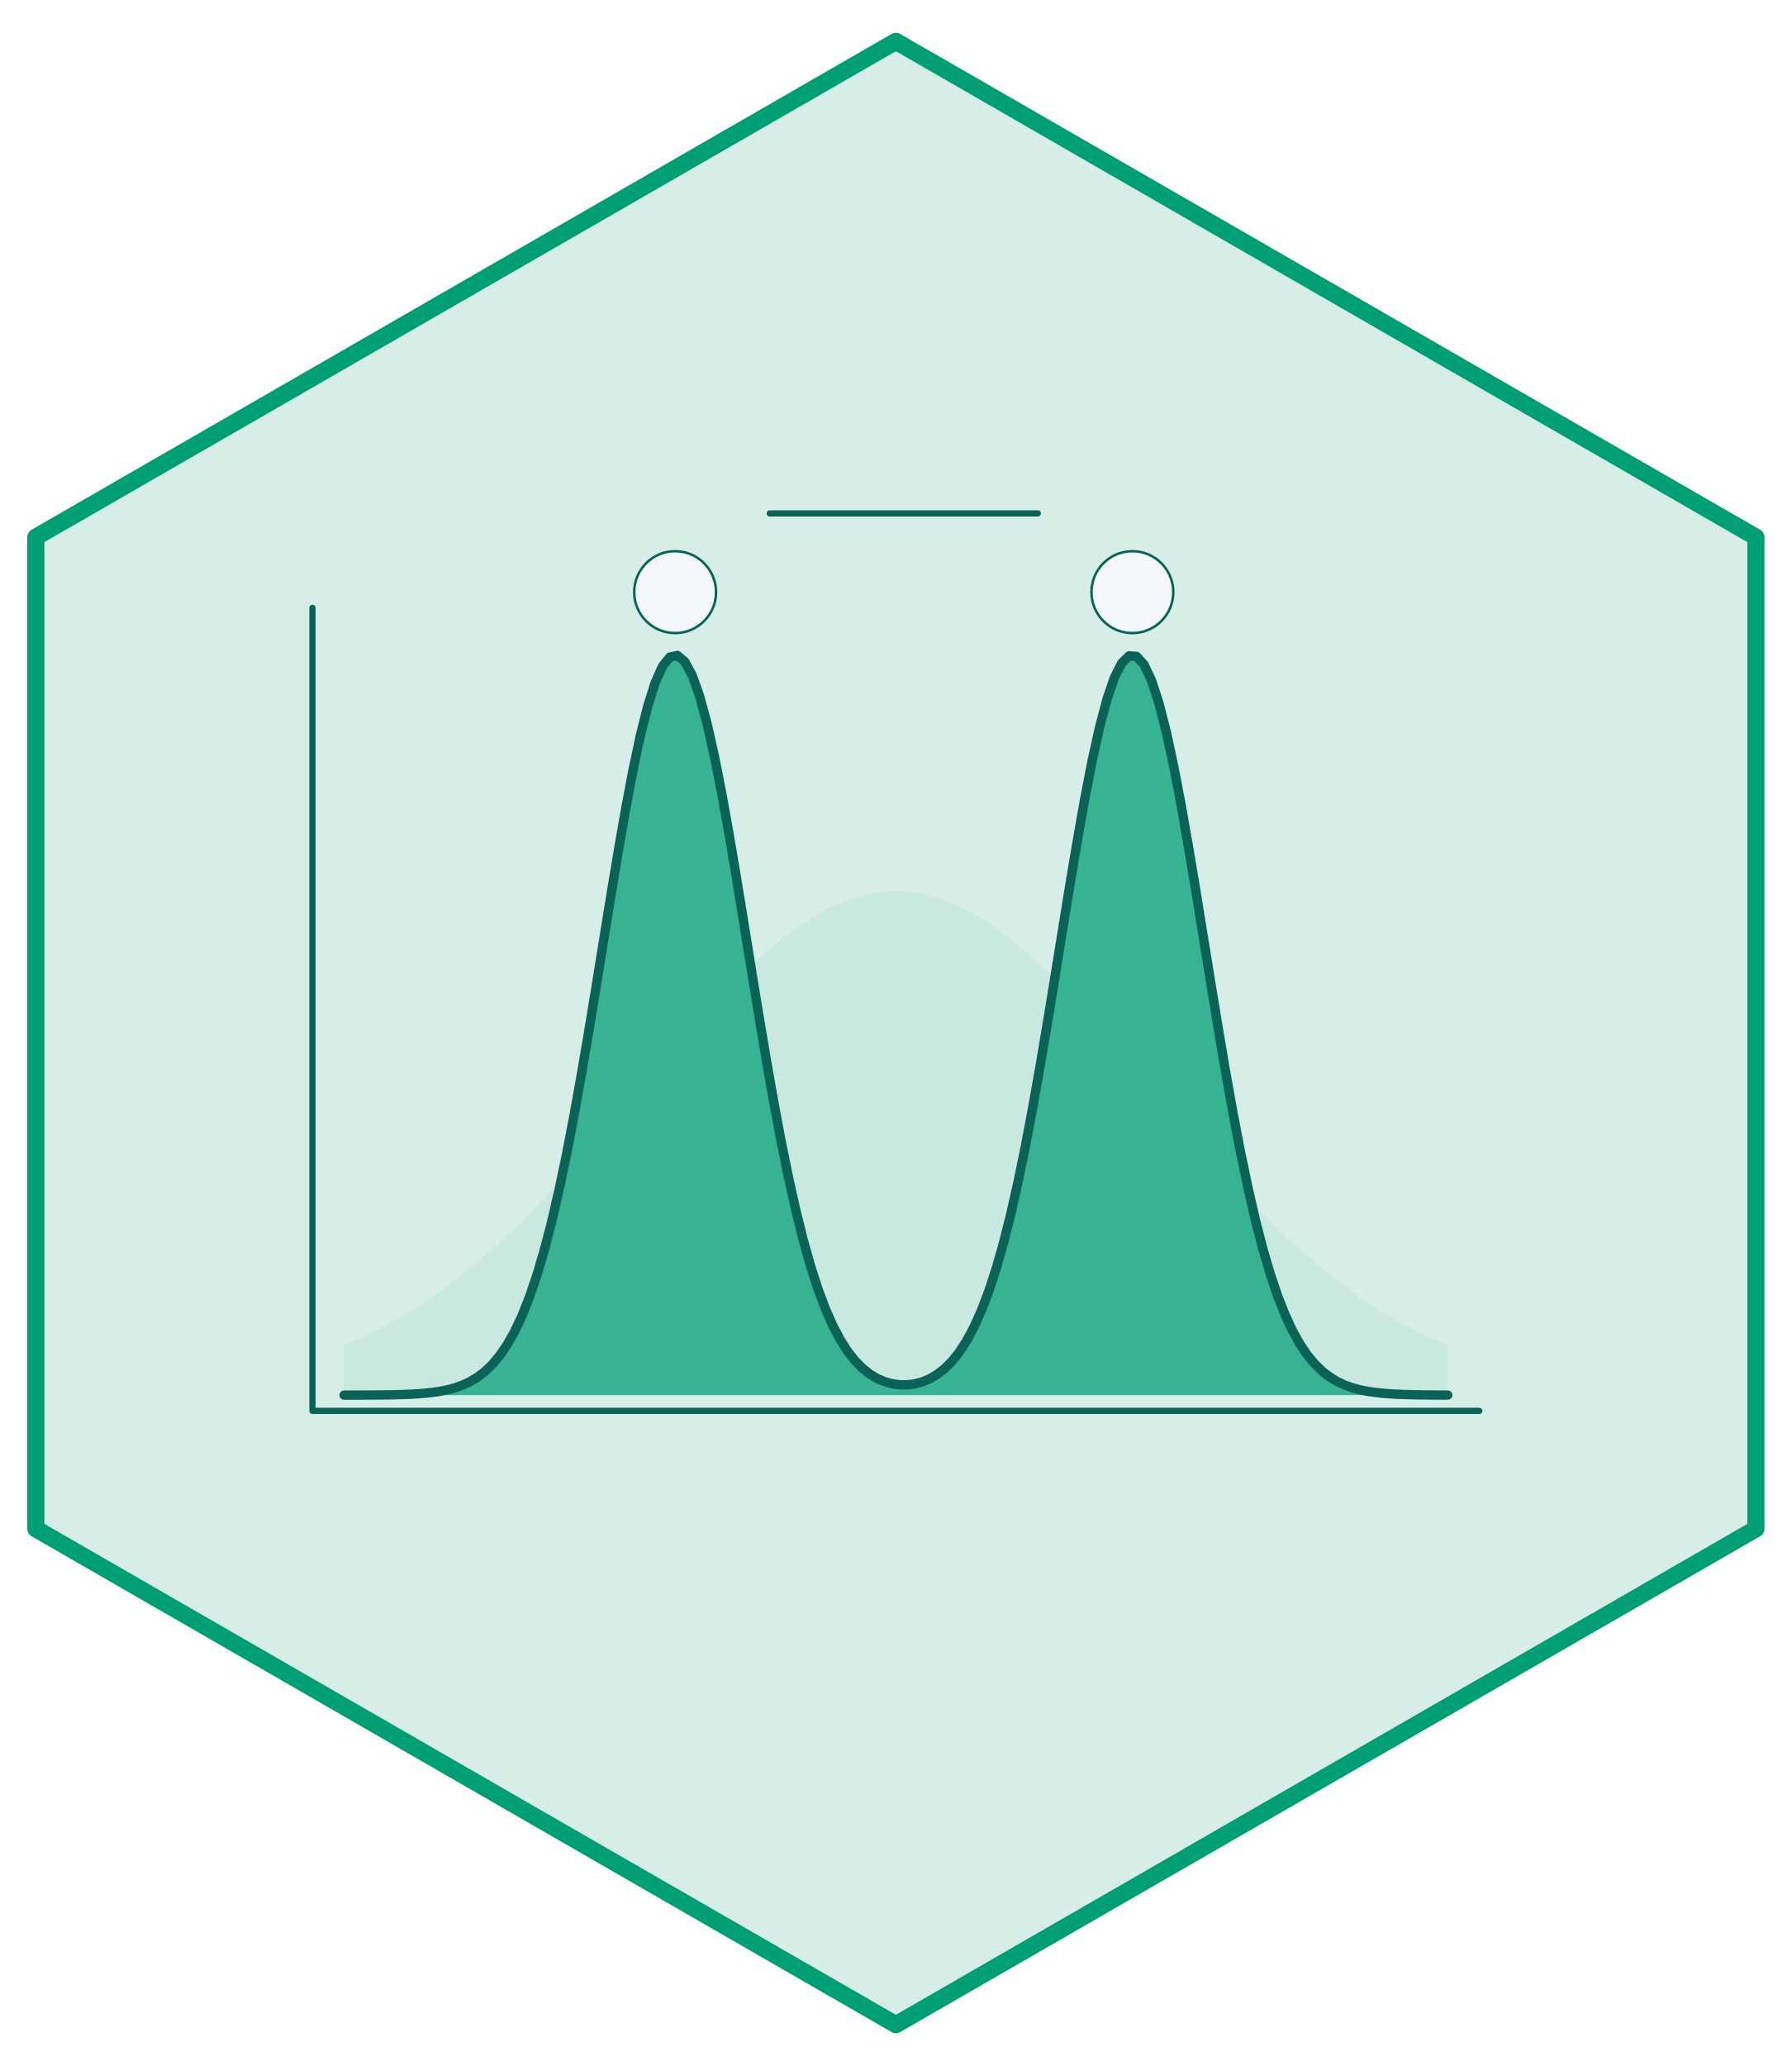
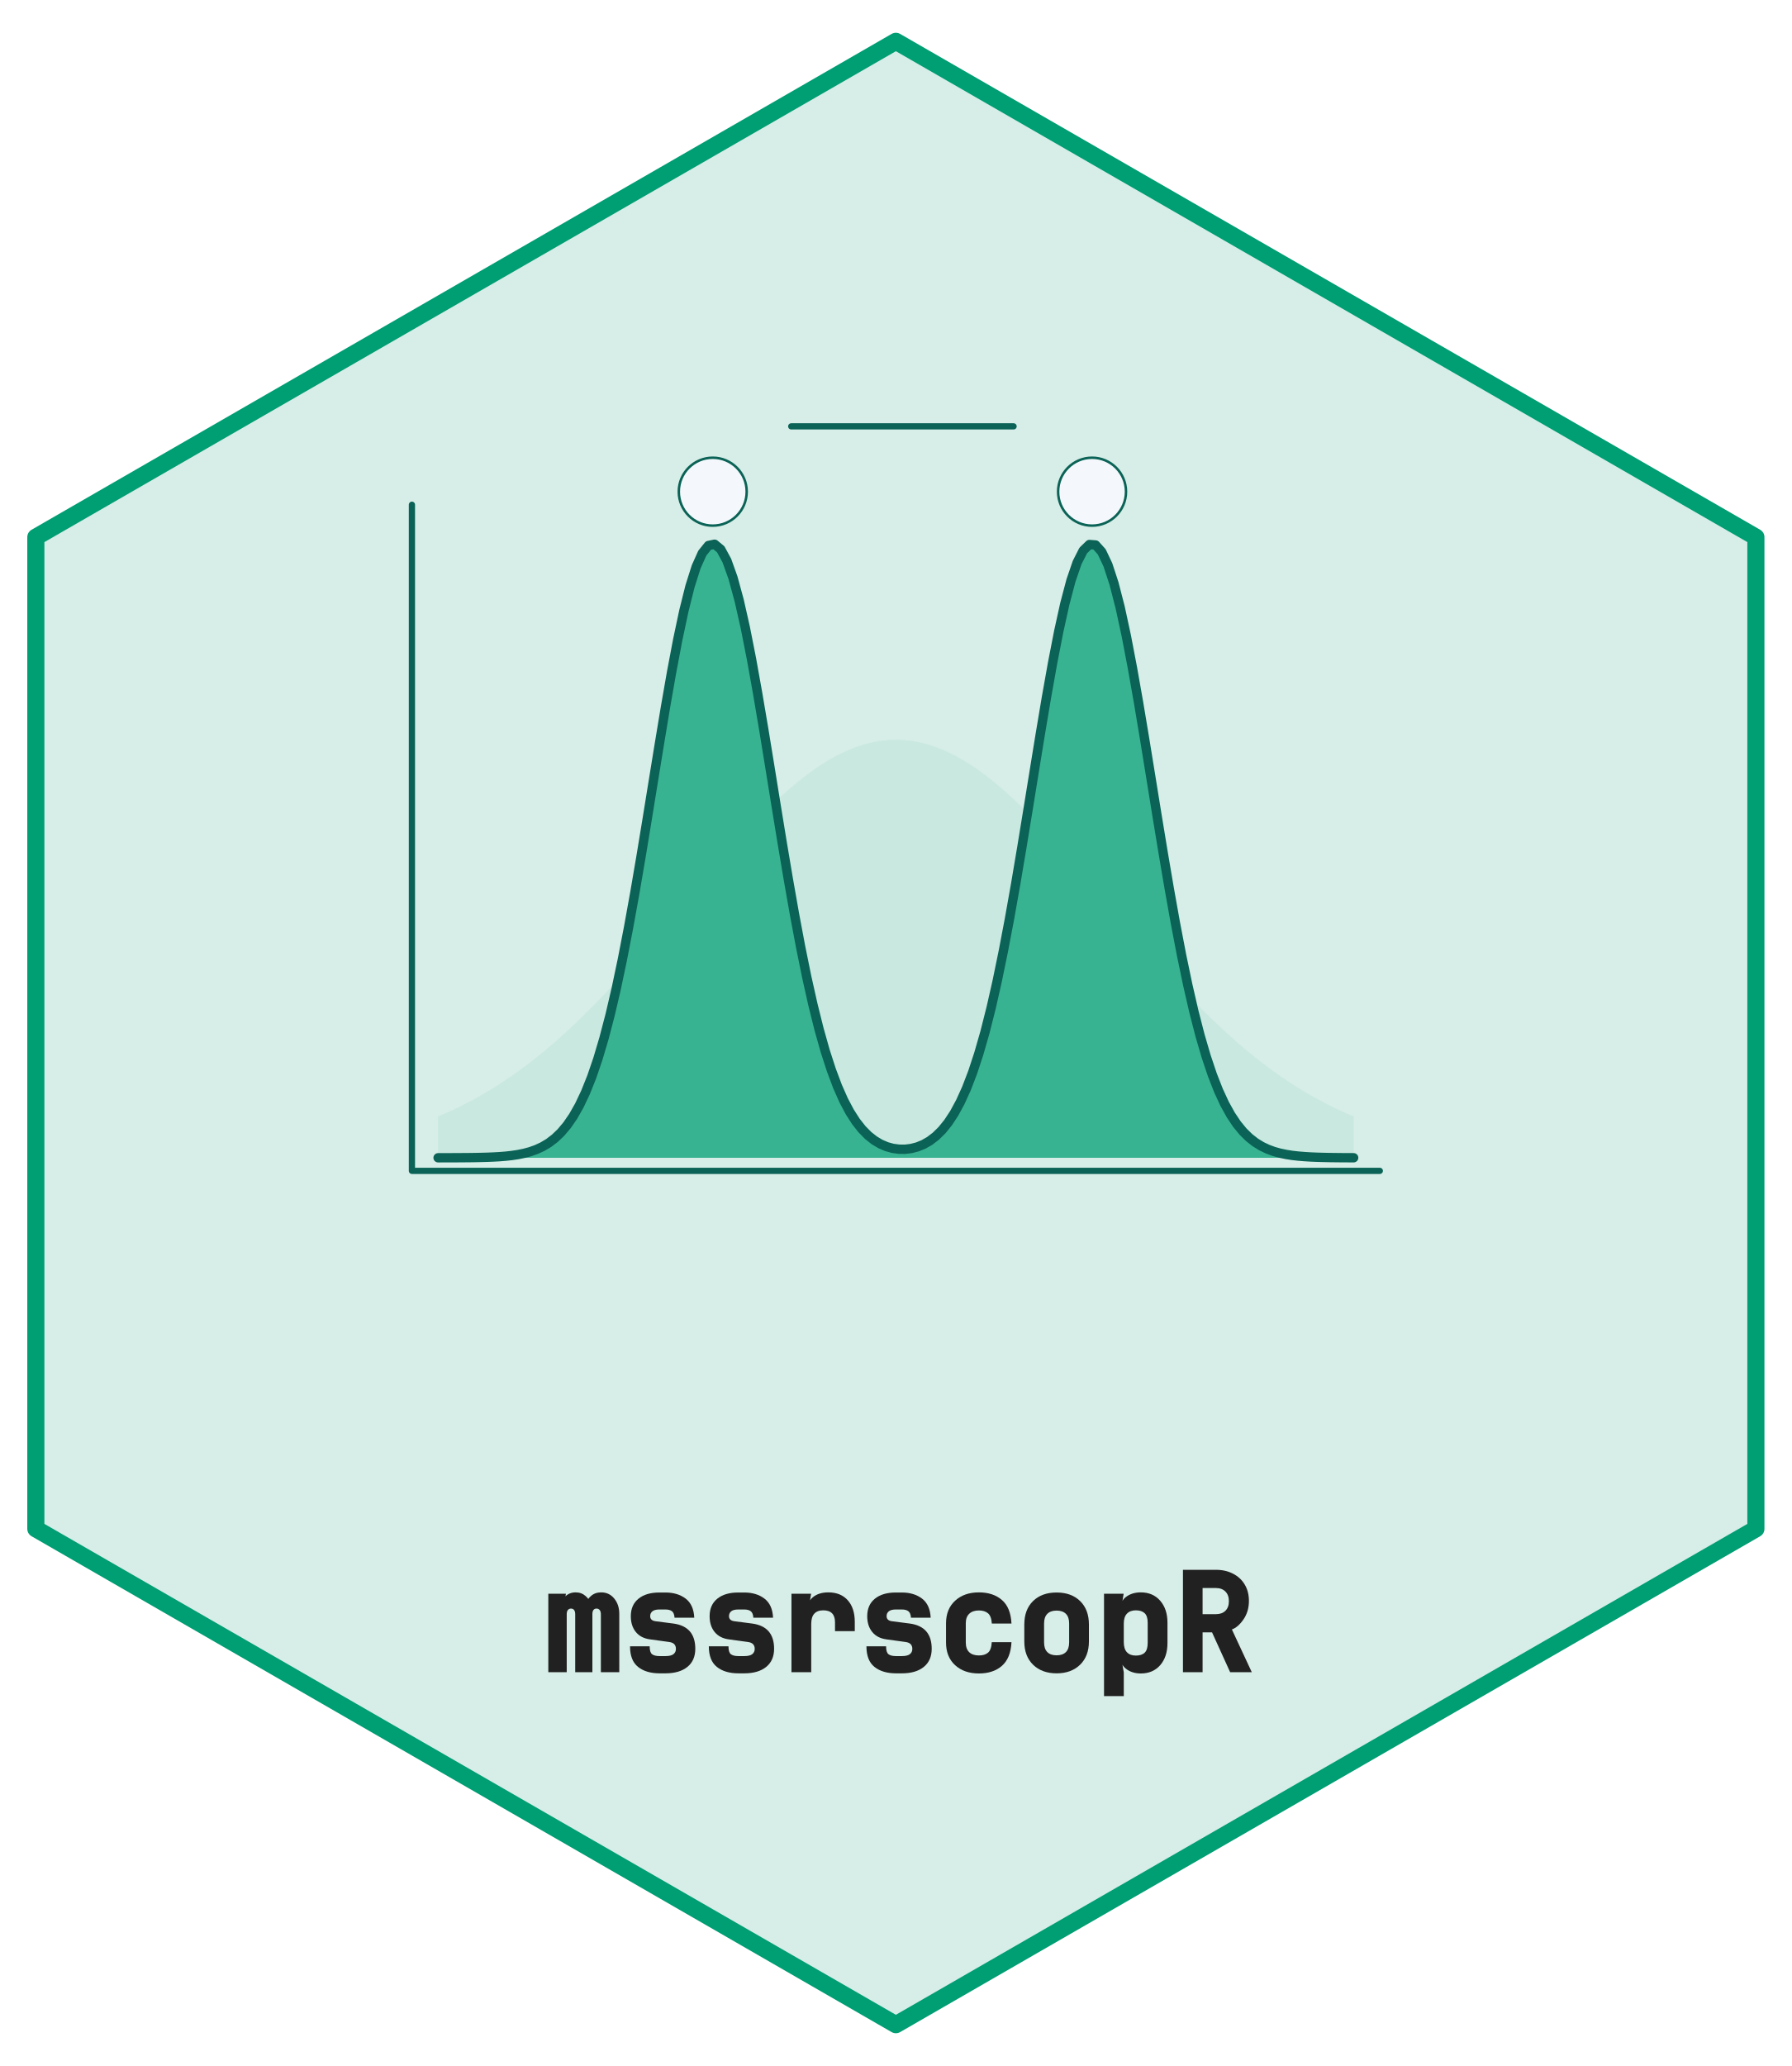
- <svg xmlns="http://www.w3.org/2000/svg" width="432pt" height="498pt" viewBox="0 0 432 498">
+ <svg xmlns="http://www.w3.org/2000/svg" xmlns:xlink="http://www.w3.org/1999/xlink" width="432" height="498" viewBox="0 0 432 498">
+   <defs>
+     <g>
+       <g id="glyph-0-0">
+         <path d="M 1.703 0 L 1.703 -18.906 L 5.953 -18.906 L 5.359 -15.859 L 5.297 -15.859 C 5.004 -16.859 5.188 -17.672 5.844 -18.297 C 6.5 -18.922 7.316 -19.234 8.297 -19.234 C 9.234 -19.234 10.031 -18.941 10.688 -18.359 C 11.344 -17.785 11.562 -17.395 11.344 -17.188 C 11.102 -17.375 11.312 -17.758 11.969 -18.344 C 12.625 -18.938 13.453 -19.234 14.453 -19.234 C 15.742 -19.234 16.789 -18.738 17.594 -17.75 C 18.406 -16.77 18.812 -15.539 18.812 -14.062 L 18.812 0 L 14.375 0 L 14.375 -13.906 C 14.375 -14.383 14.281 -14.738 14.094 -14.969 C 13.906 -15.207 13.648 -15.328 13.328 -15.328 C 13.004 -15.328 12.754 -15.211 12.578 -14.984 C 12.41 -14.766 12.328 -14.414 12.328 -13.938 L 12.328 0 L 8.188 0 L 8.188 -13.906 C 8.188 -14.395 8.098 -14.754 7.922 -14.984 C 7.742 -15.211 7.5 -15.328 7.188 -15.328 C 6.863 -15.328 6.609 -15.211 6.422 -14.984 C 6.234 -14.766 6.141 -14.414 6.141 -13.938 L 6.141 0 Z M 1.703 0 " />
+       </g>
+       <g id="glyph-0-1">
+         <path d="M 9.547 0.281 C 7.367 0.281 5.633 -0.234 4.344 -1.266 C 3.051 -2.297 2.406 -3.953 2.406 -6.234 L 7.141 -6.234 C 7.141 -5.266 7.332 -4.629 7.719 -4.328 C 8.113 -4.023 8.723 -3.875 9.547 -3.875 L 10.953 -3.875 C 11.816 -3.875 12.453 -4.023 12.859 -4.328 C 13.266 -4.641 13.469 -5.066 13.469 -5.609 C 13.469 -6.566 12.941 -7.117 11.891 -7.266 L 7.25 -7.906 C 5.781 -8.094 4.633 -8.68 3.812 -9.672 C 3 -10.672 2.594 -11.941 2.594 -13.484 C 2.594 -15.297 3.207 -16.703 4.438 -17.703 C 5.664 -18.703 7.348 -19.203 9.484 -19.203 L 10.922 -19.203 C 12.91 -19.203 14.547 -18.707 15.828 -17.719 C 17.109 -16.738 17.797 -15.207 17.891 -13.125 L 13.141 -13.125 C 13.086 -13.906 12.875 -14.43 12.5 -14.703 C 12.133 -14.973 11.609 -15.109 10.922 -15.109 L 9.484 -15.109 C 8.723 -15.109 8.16 -14.961 7.797 -14.672 C 7.441 -14.379 7.266 -13.992 7.266 -13.516 C 7.266 -12.805 7.688 -12.395 8.531 -12.281 L 12.875 -11.719 C 16.383 -11.238 18.141 -9.211 18.141 -5.641 C 18.141 -3.754 17.504 -2.297 16.234 -1.266 C 14.961 -0.234 13.203 0.281 10.953 0.281 Z M 9.547 0.281 " />
+       </g>
+       <g id="glyph-0-2">
+         <path d="M 3.328 0 L 3.328 -18.906 L 8.062 -18.906 L 7.406 -14.797 C 7.176 -16.203 7.535 -17.289 8.484 -18.062 C 9.441 -18.844 10.68 -19.234 12.203 -19.234 C 14.211 -19.234 15.781 -18.598 16.906 -17.328 C 18.031 -16.066 18.594 -14.328 18.594 -12.109 L 18.594 -9.891 L 13.828 -9.891 L 13.828 -12.016 C 13.828 -13.941 12.883 -14.906 11 -14.906 C 10.039 -14.906 9.316 -14.633 8.828 -14.094 C 8.336 -13.562 8.094 -12.738 8.094 -11.625 L 8.094 0 Z M 3.328 0 " />
+       </g>
+       <g id="glyph-0-3">
+         <path d="M 10.516 0.312 C 8.148 0.312 6.238 -0.352 4.781 -1.688 C 3.32 -3.031 2.594 -4.852 2.594 -7.156 L 2.594 -11.766 C 2.594 -14.055 3.32 -15.875 4.781 -17.219 C 6.238 -18.562 8.148 -19.234 10.516 -19.234 C 12.816 -19.234 14.672 -18.617 16.078 -17.391 C 17.484 -16.172 18.25 -14.281 18.375 -11.719 L 13.641 -11.719 C 13.555 -12.938 13.242 -13.766 12.703 -14.203 C 12.172 -14.648 11.441 -14.875 10.516 -14.875 C 9.516 -14.875 8.738 -14.609 8.188 -14.078 C 7.633 -13.555 7.359 -12.797 7.359 -11.797 L 7.359 -7.156 C 7.359 -6.125 7.633 -5.344 8.188 -4.812 C 8.738 -4.289 9.516 -4.031 10.516 -4.031 C 11.461 -4.031 12.195 -4.254 12.719 -4.703 C 13.25 -5.148 13.551 -5.992 13.625 -7.234 L 18.375 -7.234 C 18.25 -4.672 17.484 -2.77 16.078 -1.531 C 14.672 -0.301 12.816 0.312 10.516 0.312 Z M 10.516 0.312 " />
+       </g>
+       <g id="glyph-0-4">
+         <path d="M 10.25 0.281 C 7.906 0.281 6.02 -0.406 4.594 -1.781 C 3.176 -3.164 2.469 -5.039 2.469 -7.406 L 2.469 -11.5 C 2.469 -13.883 3.172 -15.766 4.578 -17.141 C 5.984 -18.516 7.875 -19.203 10.25 -19.203 C 12.625 -19.203 14.516 -18.516 15.922 -17.141 C 17.336 -15.766 18.047 -13.883 18.047 -11.5 L 18.047 -7.406 C 18.047 -5.039 17.332 -3.164 15.906 -1.781 C 14.488 -0.406 12.602 0.281 10.25 0.281 Z M 10.25 -4.062 C 11.227 -4.062 11.977 -4.32 12.5 -4.844 C 13.02 -5.363 13.281 -6.145 13.281 -7.188 L 13.281 -11.734 C 13.281 -12.766 13.02 -13.539 12.5 -14.062 C 11.977 -14.582 11.227 -14.844 10.25 -14.844 C 9.281 -14.844 8.535 -14.582 8.016 -14.062 C 7.492 -13.539 7.234 -12.766 7.234 -11.734 L 7.234 -7.188 C 7.234 -6.145 7.492 -5.363 8.016 -4.844 C 8.535 -4.32 9.281 -4.062 10.25 -4.062 Z M 10.25 -4.062 " />
+       </g>
+       <g id="glyph-0-5">
+         <path d="M 2.688 5.766 L 2.688 -18.906 L 7.422 -18.906 L 6.766 -14.922 C 6.609 -16.328 7.008 -17.395 7.969 -18.125 C 8.938 -18.863 10.133 -19.234 11.562 -19.234 C 13.508 -19.234 15.066 -18.562 16.234 -17.219 C 17.398 -15.875 17.984 -14.117 17.984 -11.953 L 17.984 -7 C 17.984 -4.801 17.398 -3.031 16.234 -1.688 C 15.066 -0.352 13.508 0.312 11.562 0.312 C 10.125 0.312 8.922 -0.07 7.953 -0.844 C 6.984 -1.613 6.566 -2.691 6.703 -4.078 L 6.734 -4.078 L 7.453 0.078 L 7.453 5.766 Z M 10.359 -4 C 11.285 -4 11.992 -4.227 12.484 -4.688 C 12.973 -5.156 13.219 -5.945 13.219 -7.062 L 13.219 -11.891 C 13.219 -12.984 12.973 -13.758 12.484 -14.219 C 11.992 -14.676 11.285 -14.906 10.359 -14.906 C 9.43 -14.906 8.711 -14.633 8.203 -14.094 C 7.703 -13.551 7.453 -12.766 7.453 -11.734 L 7.453 -7.219 C 7.453 -6.156 7.703 -5.352 8.203 -4.812 C 8.711 -4.27 9.43 -4 10.359 -4 Z M 10.359 -4 " />
+       </g>
+       <g id="glyph-0-6">
+         <path d="M 2.719 0 L 2.719 -24.672 L 10.672 -24.672 C 12.223 -24.672 13.598 -24.359 14.797 -23.734 C 16.004 -23.117 16.941 -22.25 17.609 -21.125 C 18.285 -20 18.625 -18.68 18.625 -17.172 C 18.625 -15.473 18.188 -13.988 17.312 -12.719 C 16.445 -11.457 15.516 -10.648 14.516 -10.297 L 19.312 0 L 14.094 0 L 9.734 -9.594 L 7.453 -9.594 L 7.453 0 Z M 7.453 -13.984 L 10.672 -13.984 C 11.648 -13.984 12.414 -14.258 12.969 -14.812 C 13.52 -15.363 13.797 -16.129 13.797 -17.109 C 13.797 -18.098 13.516 -18.875 12.953 -19.438 C 12.391 -20 11.629 -20.281 10.672 -20.281 L 7.453 -20.281 Z M 7.453 -13.984 " />
+       </g>
+     </g>
+   </defs>
  <path fill-rule="nonzero" fill="rgb(84.314%, 92.941%, 90.588%)" fill-opacity="1" stroke-width="4.125" stroke-linecap="round" stroke-linejoin="round" stroke="rgb(0%, 61.961%, 45.098%)" stroke-opacity="1" stroke-miterlimit="10" d="M 216 9.961 L 423.359 129.48 L 423.359 368.52 L 216 488.039 L 8.641 368.52 L 8.641 129.48 Z M 216 9.961 " />
-   <path fill="none" stroke-width="1.5" stroke-linecap="round" stroke-linejoin="round" stroke="rgb(3.922%, 38.824%, 33.725%)" stroke-opacity="1" stroke-miterlimit="10" d="M 75.34 146.527 L 75.34 340.086 L 356.66 340.086 " />
-   <path fill-rule="nonzero" fill="rgb(69.804%, 88.235%, 83.529%)" fill-opacity="0.4" d="M 82.945 324.305 L 84.73 323.539 L 86.516 322.738 L 88.301 321.902 L 90.09 321.023 L 91.875 320.105 L 93.66 319.145 L 95.445 318.145 L 97.23 317.102 L 99.02 316.016 L 100.805 314.883 L 102.59 313.711 L 104.375 312.492 L 106.16 311.227 L 107.949 309.918 L 109.734 308.562 L 111.52 307.164 L 113.305 305.719 L 115.09 304.23 L 116.879 302.699 L 118.664 301.121 L 120.449 299.5 L 122.234 297.836 L 124.023 296.129 L 125.809 294.383 L 127.594 292.598 L 129.379 290.773 L 131.164 288.914 L 132.953 287.02 L 134.738 285.09 L 136.523 283.133 L 138.309 281.145 L 140.094 279.129 L 141.883 277.09 L 143.668 275.031 L 145.453 272.949 L 147.238 270.855 L 149.027 268.746 L 150.812 266.629 L 154.383 262.379 L 156.168 260.25 L 157.957 258.129 L 159.742 256.012 L 161.527 253.91 L 163.312 251.82 L 165.098 249.75 L 166.887 247.707 L 168.672 245.688 L 170.457 243.699 L 172.242 241.75 L 174.031 239.836 L 175.816 237.965 L 177.602 236.145 L 179.387 234.375 L 181.172 232.66 L 182.961 231.004 L 184.746 229.41 L 186.531 227.883 L 188.316 226.426 L 190.102 225.043 L 191.891 223.734 L 193.676 222.508 L 195.461 221.363 L 197.246 220.301 L 199.031 219.332 L 200.82 218.449 L 202.605 217.66 L 204.391 216.965 L 206.176 216.367 L 207.965 215.863 L 209.75 215.461 L 211.535 215.16 L 213.32 214.957 L 215.105 214.855 L 216.895 214.855 L 218.68 214.957 L 220.465 215.16 L 222.25 215.461 L 224.035 215.863 L 225.824 216.367 L 227.609 216.965 L 229.395 217.66 L 231.18 218.449 L 232.969 219.332 L 234.754 220.301 L 236.539 221.363 L 238.324 222.508 L 240.109 223.734 L 241.898 225.043 L 243.684 226.426 L 245.469 227.883 L 247.254 229.41 L 249.039 231.004 L 250.828 232.66 L 252.613 234.375 L 254.398 236.145 L 256.184 237.965 L 257.969 239.836 L 259.758 241.75 L 261.543 243.699 L 263.328 245.688 L 265.113 247.707 L 266.902 249.75 L 268.688 251.82 L 270.473 253.91 L 272.258 256.012 L 274.043 258.129 L 275.832 260.25 L 277.617 262.379 L 281.188 266.629 L 282.973 268.746 L 284.762 270.855 L 286.547 272.949 L 288.332 275.031 L 290.117 277.09 L 291.906 279.129 L 293.691 281.145 L 295.477 283.133 L 297.262 285.09 L 299.047 287.02 L 300.836 288.914 L 302.621 290.773 L 304.406 292.598 L 306.191 294.383 L 307.977 296.129 L 309.766 297.836 L 311.551 299.5 L 313.336 301.121 L 315.121 302.699 L 316.91 304.23 L 318.695 305.719 L 320.48 307.164 L 322.266 308.562 L 324.051 309.918 L 325.84 311.227 L 327.625 312.492 L 329.41 313.711 L 331.195 314.883 L 332.98 316.016 L 334.77 317.102 L 336.555 318.145 L 338.34 319.145 L 340.125 320.105 L 341.91 321.023 L 343.699 321.902 L 345.484 322.738 L 347.27 323.539 L 349.055 324.305 L 349.055 336.293 L 82.945 336.293 Z M 82.945 324.305 " />
-   <path fill-rule="nonzero" fill="rgb(21.961%, 70.196%, 56.863%)" fill-opacity="1" d="M 82.945 336.285 L 86.516 336.277 L 88.301 336.27 L 90.09 336.262 L 91.875 336.242 L 93.66 336.219 L 95.445 336.184 L 97.23 336.133 L 99.02 336.062 L 100.805 335.961 L 102.59 335.816 L 104.375 335.621 L 106.16 335.355 L 107.949 334.992 L 109.734 334.512 L 111.52 333.879 L 113.305 333.051 L 115.09 331.984 L 116.879 330.629 L 118.664 328.926 L 120.449 326.805 L 122.234 324.203 L 124.023 321.051 L 125.809 317.27 L 127.594 312.801 L 129.379 307.582 L 131.164 301.57 L 132.953 294.738 L 134.738 287.074 L 136.523 278.602 L 138.309 269.375 L 140.094 259.48 L 141.883 249.039 L 143.668 238.207 L 145.453 227.18 L 147.238 216.168 L 149.027 205.426 L 150.812 195.199 L 152.598 185.758 L 154.383 177.355 L 156.168 170.227 L 157.957 164.578 L 159.742 160.586 L 161.527 158.371 L 163.312 157.996 L 165.098 159.48 L 166.887 162.777 L 168.672 167.777 L 170.457 174.336 L 172.242 182.258 L 174.031 191.316 L 175.816 201.258 L 177.602 211.824 L 179.387 222.758 L 181.172 233.809 L 182.961 244.742 L 184.746 255.363 L 186.531 265.492 L 188.316 274.996 L 190.102 283.777 L 191.891 291.766 L 193.676 298.93 L 195.461 305.266 L 197.246 310.793 L 199.031 315.547 L 200.82 319.582 L 202.605 322.961 L 204.391 325.75 L 206.176 328.012 L 207.965 329.82 L 209.75 331.227 L 211.535 332.293 L 213.32 333.051 L 215.105 333.547 L 216.895 333.793 L 218.68 333.809 L 220.465 333.59 L 222.25 333.129 L 224.035 332.406 L 225.824 331.383 L 227.609 330.023 L 229.395 328.27 L 231.18 326.066 L 232.969 323.352 L 234.754 320.051 L 236.539 316.105 L 238.324 311.445 L 240.109 306.023 L 241.898 299.793 L 243.684 292.734 L 245.469 284.852 L 247.254 276.168 L 249.039 266.75 L 250.828 256.695 L 252.613 246.129 L 254.398 235.227 L 256.184 224.18 L 257.969 213.215 L 259.758 202.586 L 261.543 192.551 L 263.328 183.363 L 265.113 175.285 L 266.902 168.539 L 268.688 163.324 L 270.473 159.805 L 272.258 158.086 L 274.043 158.219 L 275.832 160.199 L 277.617 163.969 L 279.402 169.41 L 281.188 176.363 L 282.973 184.613 L 284.762 193.938 L 286.547 204.074 L 288.332 214.77 L 290.117 225.758 L 291.906 236.797 L 293.691 247.664 L 295.477 258.168 L 297.262 268.141 L 299.047 277.457 L 300.836 286.027 L 302.621 293.797 L 304.406 300.738 L 306.191 306.855 L 307.977 312.176 L 309.766 316.738 L 311.551 320.602 L 313.336 323.832 L 315.121 326.5 L 316.91 328.676 L 318.695 330.434 L 320.48 331.828 L 322.266 332.93 L 324.051 333.785 L 325.84 334.441 L 327.625 334.938 L 329.41 335.312 L 331.195 335.594 L 332.98 335.797 L 334.77 335.945 L 336.555 336.051 L 338.34 336.125 L 340.125 336.18 L 341.91 336.215 L 343.699 336.242 L 345.484 336.258 L 347.27 336.27 L 349.055 336.277 L 349.055 336.293 L 82.945 336.293 Z M 82.945 336.285 " />
-   <path fill="none" stroke-width="2.25" stroke-linecap="round" stroke-linejoin="round" stroke="rgb(3.922%, 38.824%, 33.725%)" stroke-opacity="1" stroke-miterlimit="10" d="M 82.945 336.285 L 86.516 336.277 L 88.301 336.27 L 90.09 336.262 L 91.875 336.242 L 93.66 336.219 L 95.445 336.184 L 97.23 336.133 L 99.02 336.062 L 100.805 335.961 L 102.59 335.816 L 104.375 335.621 L 106.16 335.355 L 107.949 334.992 L 109.734 334.512 L 111.52 333.879 L 113.305 333.051 L 115.09 331.984 L 116.879 330.629 L 118.664 328.926 L 120.449 326.805 L 122.234 324.203 L 124.023 321.051 L 125.809 317.27 L 127.594 312.801 L 129.379 307.582 L 131.164 301.57 L 132.953 294.738 L 134.738 287.074 L 136.523 278.602 L 138.309 269.375 L 140.094 259.48 L 141.883 249.039 L 143.668 238.207 L 145.453 227.18 L 147.238 216.168 L 149.027 205.426 L 150.812 195.199 L 152.598 185.758 L 154.383 177.355 L 156.168 170.227 L 157.957 164.578 L 159.742 160.586 L 161.527 158.371 L 163.312 157.996 L 165.098 159.48 L 166.887 162.777 L 168.672 167.777 L 170.457 174.336 L 172.242 182.258 L 174.031 191.316 L 175.816 201.258 L 177.602 211.824 L 179.387 222.758 L 181.172 233.809 L 182.961 244.742 L 184.746 255.363 L 186.531 265.492 L 188.316 274.996 L 190.102 283.777 L 191.891 291.766 L 193.676 298.93 L 195.461 305.266 L 197.246 310.793 L 199.031 315.547 L 200.82 319.582 L 202.605 322.961 L 204.391 325.75 L 206.176 328.012 L 207.965 329.82 L 209.75 331.227 L 211.535 332.293 L 213.32 333.051 L 215.105 333.547 L 216.895 333.793 L 218.68 333.809 L 220.465 333.59 L 222.25 333.129 L 224.035 332.406 L 225.824 331.383 L 227.609 330.023 L 229.395 328.27 L 231.18 326.066 L 232.969 323.352 L 234.754 320.051 L 236.539 316.105 L 238.324 311.445 L 240.109 306.023 L 241.898 299.793 L 243.684 292.734 L 245.469 284.852 L 247.254 276.168 L 249.039 266.75 L 250.828 256.695 L 252.613 246.129 L 254.398 235.227 L 256.184 224.18 L 257.969 213.215 L 259.758 202.586 L 261.543 192.551 L 263.328 183.363 L 265.113 175.285 L 266.902 168.539 L 268.688 163.324 L 270.473 159.805 L 272.258 158.086 L 274.043 158.219 L 275.832 160.199 L 277.617 163.969 L 279.402 169.41 L 281.188 176.363 L 282.973 184.613 L 284.762 193.938 L 286.547 204.074 L 288.332 214.77 L 290.117 225.758 L 291.906 236.797 L 293.691 247.664 L 295.477 258.168 L 297.262 268.141 L 299.047 277.457 L 300.836 286.027 L 302.621 293.797 L 304.406 300.738 L 306.191 306.855 L 307.977 312.176 L 309.766 316.738 L 311.551 320.602 L 313.336 323.832 L 315.121 326.5 L 316.91 328.676 L 318.695 330.434 L 320.48 331.828 L 322.266 332.93 L 324.051 333.785 L 325.84 334.441 L 327.625 334.938 L 329.41 335.312 L 331.195 335.594 L 332.98 335.797 L 334.77 335.945 L 336.555 336.051 L 338.34 336.125 L 340.125 336.18 L 341.91 336.215 L 343.699 336.242 L 345.484 336.258 L 347.27 336.27 L 349.055 336.277 " />
-   <path fill-rule="nonzero" fill="rgb(95.686%, 97.255%, 98.824%)" fill-opacity="1" stroke-width="0.6" stroke-linecap="round" stroke-linejoin="round" stroke="rgb(3.922%, 38.824%, 33.725%)" stroke-opacity="1" stroke-miterlimit="10" d="M 172.645 142.734 C 172.645 148.184 168.227 152.602 162.777 152.602 C 157.328 152.602 152.91 148.184 152.91 142.734 C 152.91 137.281 157.328 132.863 162.777 132.863 C 168.227 132.863 172.645 137.281 172.645 142.734 " />
-   <path fill-rule="nonzero" fill="rgb(95.686%, 97.255%, 98.824%)" fill-opacity="1" stroke-width="0.6" stroke-linecap="round" stroke-linejoin="round" stroke="rgb(3.922%, 38.824%, 33.725%)" stroke-opacity="1" stroke-miterlimit="10" d="M 282.891 142.734 C 282.891 148.184 278.473 152.602 273.023 152.602 C 267.574 152.602 263.156 148.184 263.156 142.734 C 263.156 137.281 267.574 132.863 273.023 132.863 C 278.473 132.863 282.891 137.281 282.891 142.734 " />
-   <path fill="none" stroke-width="1.5" stroke-linecap="round" stroke-linejoin="round" stroke="rgb(3.922%, 38.824%, 33.725%)" stroke-opacity="1" stroke-miterlimit="10" d="M 185.586 123.758 L 250.215 123.758 " />
+   <path fill="none" stroke-width="1.5" stroke-linecap="round" stroke-linejoin="round" stroke="rgb(3.922%, 38.824%, 33.725%)" stroke-opacity="1" stroke-miterlimit="10" d="M 99.316 121.664 L 99.316 282.23 L 332.684 282.23 " />
+   <path fill-rule="nonzero" fill="rgb(69.804%, 88.235%, 83.529%)" fill-opacity="0.4" d="M 105.625 269.137 L 107.105 268.504 L 108.586 267.84 L 110.07 267.145 L 111.551 266.418 L 113.031 265.652 L 114.512 264.859 L 115.996 264.027 L 117.477 263.164 L 118.957 262.262 L 120.441 261.324 L 121.922 260.348 L 123.402 259.34 L 124.883 258.289 L 126.367 257.203 L 127.848 256.082 L 129.328 254.922 L 130.809 253.723 L 132.293 252.488 L 133.773 251.215 L 135.254 249.906 L 136.738 248.562 L 138.219 247.18 L 139.699 245.766 L 141.18 244.316 L 142.664 242.836 L 144.145 241.324 L 145.625 239.781 L 147.109 238.207 L 148.59 236.609 L 150.07 234.984 L 151.551 233.336 L 153.035 231.664 L 154.516 229.973 L 155.996 228.262 L 157.477 226.539 L 158.961 224.801 L 160.441 223.051 L 161.922 221.293 L 163.406 219.531 L 164.887 217.77 L 166.367 216.004 L 167.848 214.242 L 169.332 212.488 L 170.812 210.742 L 172.293 209.012 L 173.777 207.293 L 175.258 205.598 L 176.738 203.922 L 178.219 202.273 L 179.703 200.656 L 181.184 199.066 L 182.664 197.516 L 184.148 196.008 L 185.629 194.539 L 187.109 193.113 L 188.59 191.742 L 190.074 190.418 L 191.555 189.152 L 193.035 187.945 L 194.516 186.797 L 196 185.711 L 197.48 184.691 L 198.961 183.742 L 200.445 182.863 L 201.926 182.059 L 203.406 181.328 L 204.887 180.672 L 206.371 180.094 L 207.852 179.598 L 209.332 179.184 L 210.816 178.848 L 212.297 178.598 L 213.777 178.43 L 215.258 178.344 L 216.742 178.344 L 218.223 178.43 L 219.703 178.598 L 221.184 178.848 L 222.668 179.184 L 224.148 179.598 L 225.629 180.094 L 227.113 180.672 L 228.594 181.328 L 230.074 182.059 L 231.555 182.863 L 233.039 183.742 L 234.52 184.691 L 236 185.711 L 237.484 186.797 L 238.965 187.945 L 240.445 189.152 L 241.926 190.418 L 243.41 191.742 L 244.891 193.113 L 246.371 194.539 L 247.852 196.008 L 249.336 197.516 L 250.816 199.066 L 252.297 200.656 L 253.781 202.273 L 255.262 203.922 L 256.742 205.598 L 258.223 207.293 L 259.707 209.012 L 261.188 210.742 L 262.668 212.488 L 264.152 214.242 L 265.633 216.004 L 267.113 217.77 L 268.594 219.531 L 270.078 221.293 L 271.559 223.051 L 273.039 224.801 L 274.523 226.539 L 276.004 228.262 L 277.484 229.973 L 278.965 231.664 L 280.449 233.336 L 281.93 234.984 L 283.41 236.609 L 284.891 238.207 L 286.375 239.781 L 287.855 241.324 L 289.336 242.836 L 290.82 244.316 L 292.301 245.766 L 293.781 247.18 L 295.262 248.562 L 296.746 249.906 L 298.227 251.215 L 299.707 252.488 L 301.191 253.723 L 302.672 254.922 L 304.152 256.082 L 305.633 257.203 L 307.117 258.289 L 308.598 259.34 L 310.078 260.348 L 311.559 261.324 L 313.043 262.262 L 314.523 263.164 L 316.004 264.027 L 317.488 264.859 L 318.969 265.652 L 320.449 266.418 L 321.93 267.145 L 323.414 267.84 L 324.895 268.504 L 326.375 269.137 L 326.375 279.082 L 105.625 279.082 Z M 105.625 269.137 " />
+   <path fill-rule="nonzero" fill="rgb(21.961%, 70.196%, 56.863%)" fill-opacity="1" d="M 105.625 279.078 L 108.586 279.07 L 110.07 279.066 L 113.031 279.043 L 114.512 279.023 L 115.996 278.992 L 117.477 278.953 L 118.957 278.891 L 120.441 278.809 L 121.922 278.691 L 123.402 278.527 L 124.883 278.305 L 126.367 278.004 L 127.848 277.605 L 129.328 277.078 L 130.809 276.395 L 132.293 275.512 L 133.773 274.387 L 135.254 272.973 L 136.738 271.215 L 138.219 269.055 L 139.699 266.438 L 141.18 263.305 L 142.664 259.598 L 144.145 255.27 L 145.625 250.281 L 147.109 244.609 L 148.59 238.254 L 150.07 231.227 L 151.551 223.574 L 153.035 215.363 L 154.516 206.703 L 155.996 197.719 L 157.477 188.566 L 158.961 179.438 L 160.441 170.523 L 161.922 162.043 L 163.406 154.207 L 164.887 147.238 L 166.367 141.324 L 167.848 136.641 L 169.332 133.328 L 170.812 131.488 L 172.293 131.18 L 173.777 132.41 L 175.258 135.145 L 176.738 139.293 L 178.219 144.734 L 179.703 151.305 L 181.184 158.816 L 182.664 167.066 L 184.148 175.832 L 185.629 184.902 L 187.109 194.066 L 188.59 203.141 L 190.074 211.945 L 191.555 220.352 L 193.035 228.234 L 194.516 235.52 L 196 242.148 L 197.48 248.09 L 198.961 253.348 L 200.445 257.93 L 201.926 261.875 L 203.406 265.223 L 204.887 268.023 L 206.371 270.336 L 207.852 272.215 L 209.332 273.715 L 210.816 274.883 L 212.297 275.766 L 213.777 276.395 L 215.258 276.805 L 216.742 277.008 L 218.223 277.023 L 219.703 276.84 L 221.184 276.461 L 222.668 275.859 L 224.148 275.012 L 225.629 273.883 L 227.113 272.43 L 228.594 270.602 L 230.074 268.348 L 231.555 265.609 L 233.039 262.336 L 234.52 258.473 L 236 253.973 L 237.484 248.805 L 238.965 242.949 L 240.445 236.41 L 241.926 229.207 L 243.41 221.395 L 244.891 213.055 L 246.371 204.289 L 247.852 195.242 L 249.336 186.078 L 250.816 176.984 L 252.297 168.168 L 253.781 159.844 L 255.262 152.223 L 256.742 145.52 L 258.223 139.922 L 259.707 135.598 L 261.188 132.68 L 262.668 131.25 L 264.152 131.363 L 265.633 133.008 L 267.113 136.133 L 268.594 140.648 L 270.078 146.414 L 271.559 153.258 L 273.039 160.992 L 274.523 169.402 L 276.004 178.273 L 277.484 187.387 L 278.965 196.547 L 280.449 205.562 L 281.93 214.273 L 283.41 222.547 L 284.891 230.277 L 286.375 237.387 L 287.855 243.832 L 289.336 249.59 L 290.82 254.664 L 292.301 259.074 L 293.781 262.859 L 295.262 266.066 L 296.746 268.746 L 298.227 270.961 L 299.707 272.766 L 301.191 274.223 L 302.672 275.379 L 304.152 276.293 L 305.633 277 L 307.117 277.547 L 308.598 277.961 L 310.078 278.27 L 311.559 278.504 L 313.043 278.672 L 314.523 278.793 L 316.004 278.883 L 317.488 278.945 L 318.969 278.988 L 320.449 279.02 L 321.93 279.039 L 323.414 279.055 L 326.375 279.07 L 326.375 279.082 L 105.625 279.082 Z M 105.625 279.078 " />
+   <path fill="none" stroke-width="2.25" stroke-linecap="round" stroke-linejoin="round" stroke="rgb(3.922%, 38.824%, 33.725%)" stroke-opacity="1" stroke-miterlimit="10" d="M 105.625 279.078 L 108.586 279.07 L 110.07 279.066 L 113.031 279.043 L 114.512 279.023 L 115.996 278.992 L 117.477 278.953 L 118.957 278.891 L 120.441 278.809 L 121.922 278.691 L 123.402 278.527 L 124.883 278.305 L 126.367 278.004 L 127.848 277.605 L 129.328 277.078 L 130.809 276.395 L 132.293 275.512 L 133.773 274.387 L 135.254 272.973 L 136.738 271.215 L 138.219 269.055 L 139.699 266.438 L 141.18 263.305 L 142.664 259.598 L 144.145 255.27 L 145.625 250.281 L 147.109 244.609 L 148.59 238.254 L 150.07 231.227 L 151.551 223.574 L 153.035 215.363 L 154.516 206.703 L 155.996 197.719 L 157.477 188.566 L 158.961 179.438 L 160.441 170.523 L 161.922 162.043 L 163.406 154.207 L 164.887 147.238 L 166.367 141.324 L 167.848 136.641 L 169.332 133.328 L 170.812 131.488 L 172.293 131.18 L 173.777 132.41 L 175.258 135.145 L 176.738 139.293 L 178.219 144.734 L 179.703 151.305 L 181.184 158.816 L 182.664 167.066 L 184.148 175.832 L 185.629 184.902 L 187.109 194.066 L 188.59 203.141 L 190.074 211.945 L 191.555 220.352 L 193.035 228.234 L 194.516 235.52 L 196 242.148 L 197.48 248.09 L 198.961 253.348 L 200.445 257.93 L 201.926 261.875 L 203.406 265.223 L 204.887 268.023 L 206.371 270.336 L 207.852 272.215 L 209.332 273.715 L 210.816 274.883 L 212.297 275.766 L 213.777 276.395 L 215.258 276.805 L 216.742 277.008 L 218.223 277.023 L 219.703 276.84 L 221.184 276.461 L 222.668 275.859 L 224.148 275.012 L 225.629 273.883 L 227.113 272.43 L 228.594 270.602 L 230.074 268.348 L 231.555 265.609 L 233.039 262.336 L 234.52 258.473 L 236 253.973 L 237.484 248.805 L 238.965 242.949 L 240.445 236.41 L 241.926 229.207 L 243.41 221.395 L 244.891 213.055 L 246.371 204.289 L 247.852 195.242 L 249.336 186.078 L 250.816 176.984 L 252.297 168.168 L 253.781 159.844 L 255.262 152.223 L 256.742 145.52 L 258.223 139.922 L 259.707 135.598 L 261.188 132.68 L 262.668 131.25 L 264.152 131.363 L 265.633 133.008 L 267.113 136.133 L 268.594 140.648 L 270.078 146.414 L 271.559 153.258 L 273.039 160.992 L 274.523 169.402 L 276.004 178.273 L 277.484 187.387 L 278.965 196.547 L 280.449 205.562 L 281.93 214.273 L 283.41 222.547 L 284.891 230.277 L 286.375 237.387 L 287.855 243.832 L 289.336 249.59 L 290.82 254.664 L 292.301 259.074 L 293.781 262.859 L 295.262 266.066 L 296.746 268.746 L 298.227 270.961 L 299.707 272.766 L 301.191 274.223 L 302.672 275.379 L 304.152 276.293 L 305.633 277 L 307.117 277.547 L 308.598 277.961 L 310.078 278.27 L 311.559 278.504 L 313.043 278.672 L 314.523 278.793 L 316.004 278.883 L 317.488 278.945 L 318.969 278.988 L 320.449 279.02 L 321.93 279.039 L 323.414 279.055 L 326.375 279.07 " />
+   <path fill-rule="nonzero" fill="rgb(95.686%, 97.255%, 98.824%)" fill-opacity="1" stroke-width="0.6" stroke-linecap="round" stroke-linejoin="round" stroke="rgb(3.922%, 38.824%, 33.725%)" stroke-opacity="1" stroke-miterlimit="10" d="M 180.035 118.516 C 180.035 123.035 176.371 126.703 171.848 126.703 C 167.328 126.703 163.664 123.035 163.664 118.516 C 163.664 113.996 167.328 110.332 171.848 110.332 C 176.371 110.332 180.035 113.996 180.035 118.516 " />
+   <path fill-rule="nonzero" fill="rgb(95.686%, 97.255%, 98.824%)" fill-opacity="1" stroke-width="0.6" stroke-linecap="round" stroke-linejoin="round" stroke="rgb(3.922%, 38.824%, 33.725%)" stroke-opacity="1" stroke-miterlimit="10" d="M 271.488 118.516 C 271.488 123.035 267.824 126.703 263.305 126.703 C 258.781 126.703 255.117 123.035 255.117 118.516 C 255.117 113.996 258.781 110.332 263.305 110.332 C 267.824 110.332 271.488 113.996 271.488 118.516 " />
+   <path fill="none" stroke-width="1.5" stroke-linecap="round" stroke-linejoin="round" stroke="rgb(3.922%, 38.824%, 33.725%)" stroke-opacity="1" stroke-miterlimit="10" d="M 190.77 102.773 L 244.383 102.773 " />
+   <g fill="rgb(12.941%, 12.941%, 12.941%)" fill-opacity="1">
+     <use xlink:href="#glyph-0-0" x="130.5" y="403.069" />
+     <use xlink:href="#glyph-0-1" x="149.5" y="403.069" />
+     <use xlink:href="#glyph-0-1" x="168.5" y="403.069" />
+     <use xlink:href="#glyph-0-2" x="187.5" y="403.069" />
+     <use xlink:href="#glyph-0-1" x="206.5" y="403.069" />
+     <use xlink:href="#glyph-0-3" x="225.5" y="403.069" />
+     <use xlink:href="#glyph-0-4" x="244.5" y="403.069" />
+     <use xlink:href="#glyph-0-5" x="263.5" y="403.069" />
+     <use xlink:href="#glyph-0-6" x="282.5" y="403.069" />
+   </g>
</svg>
